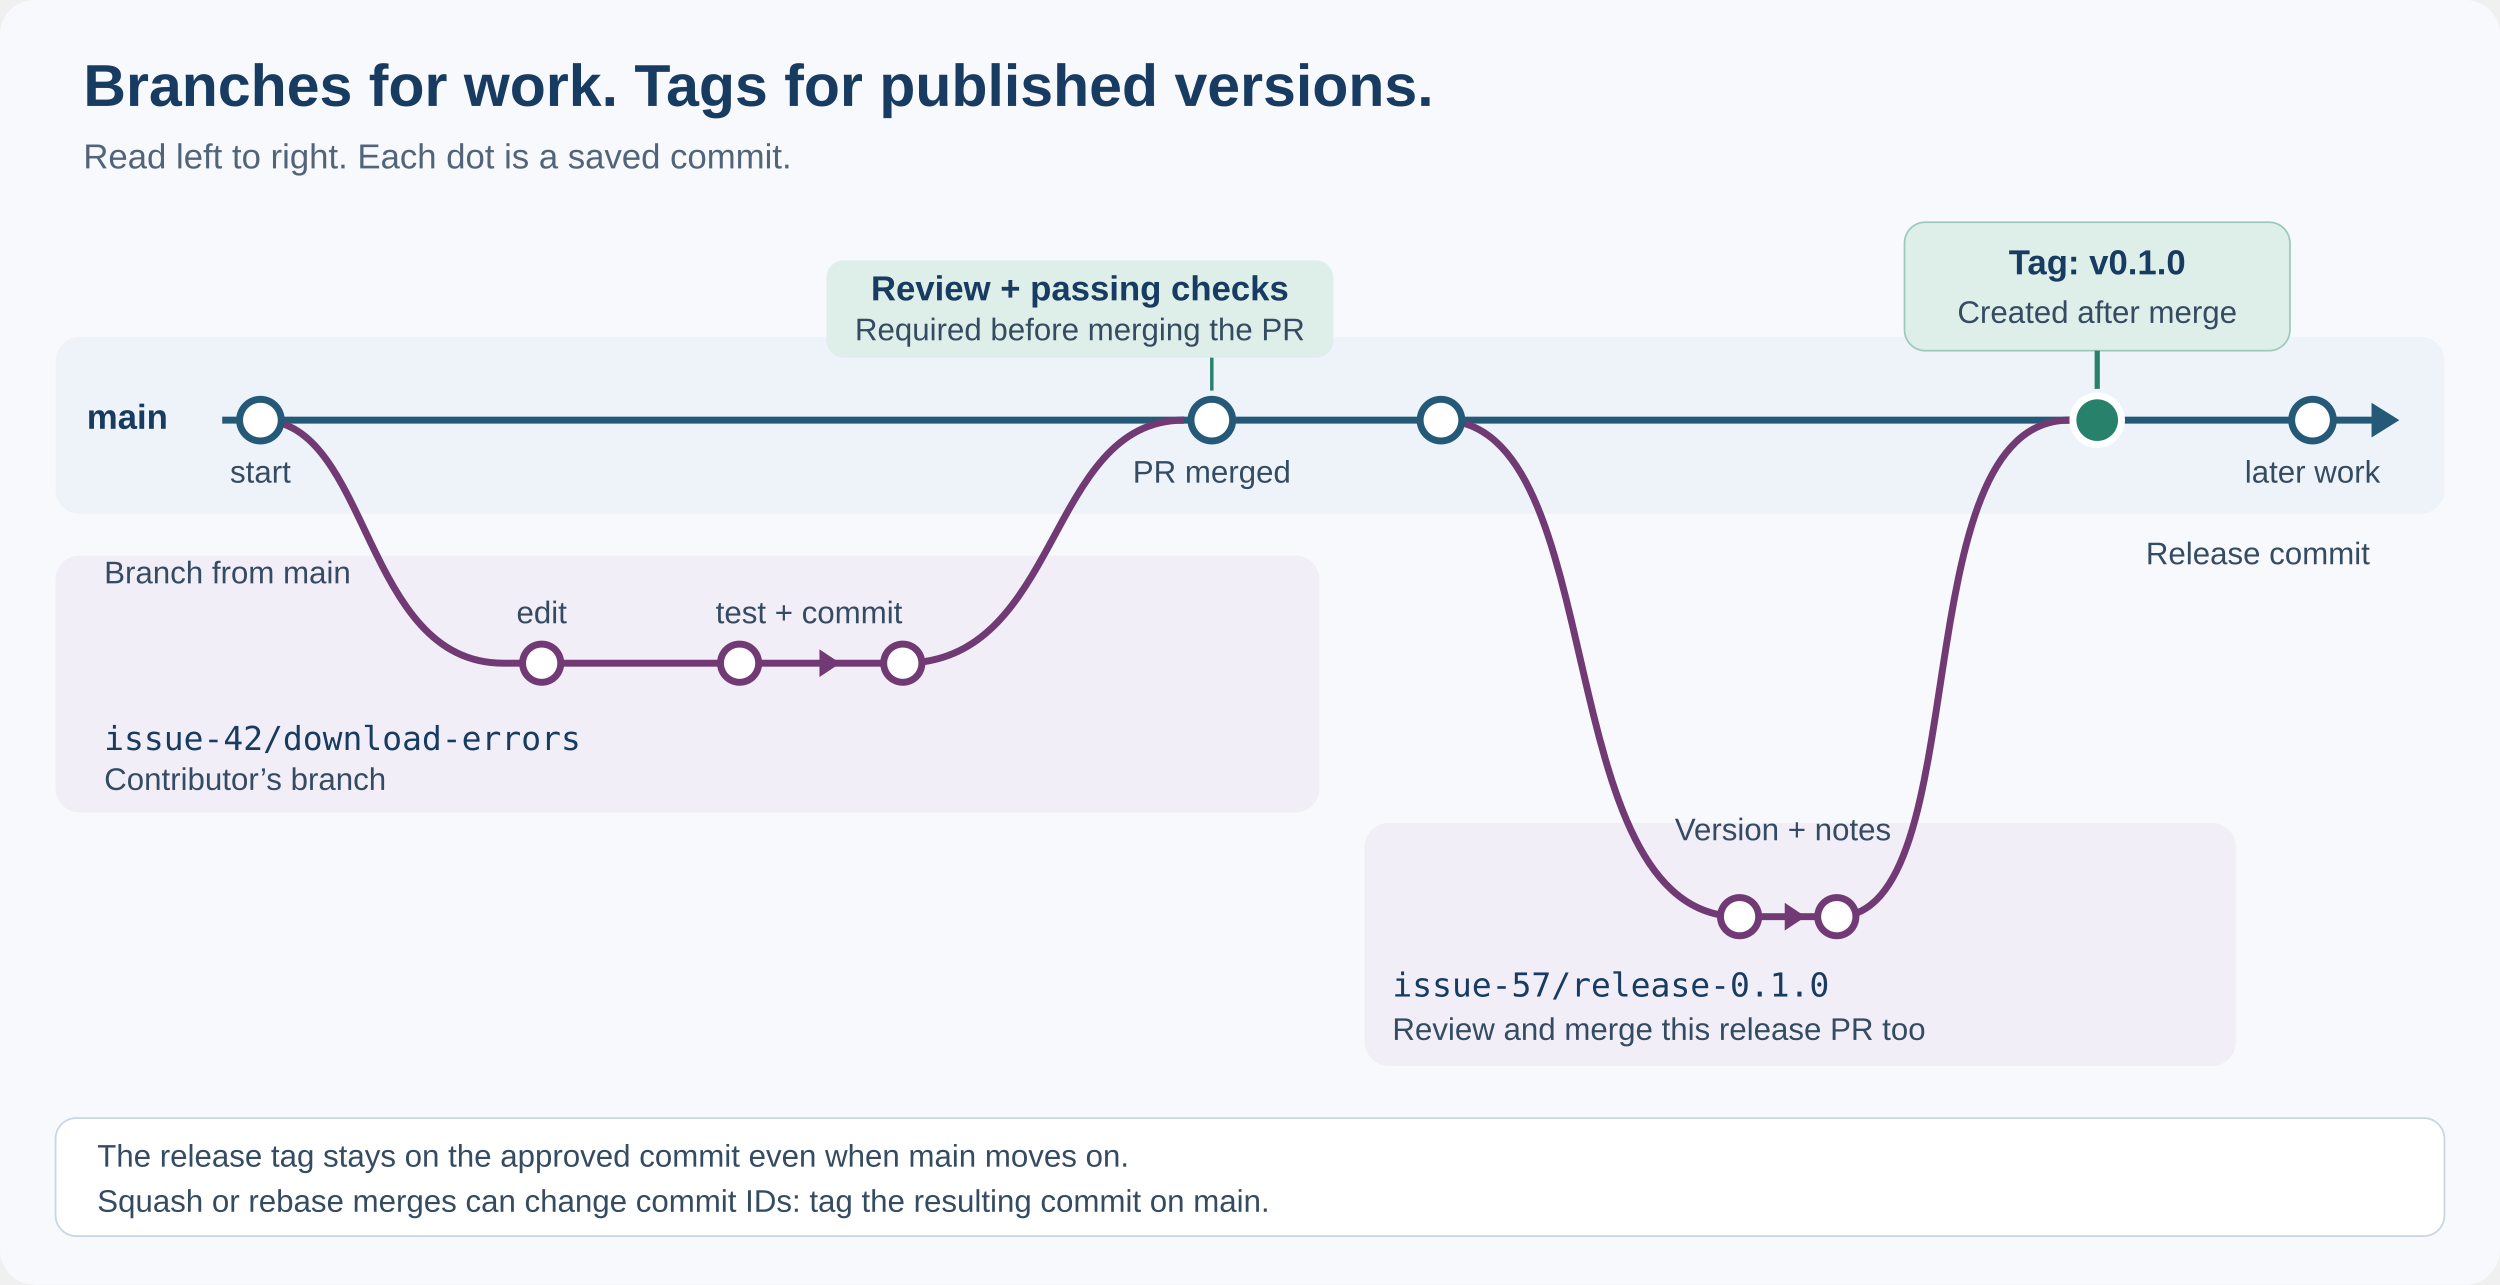
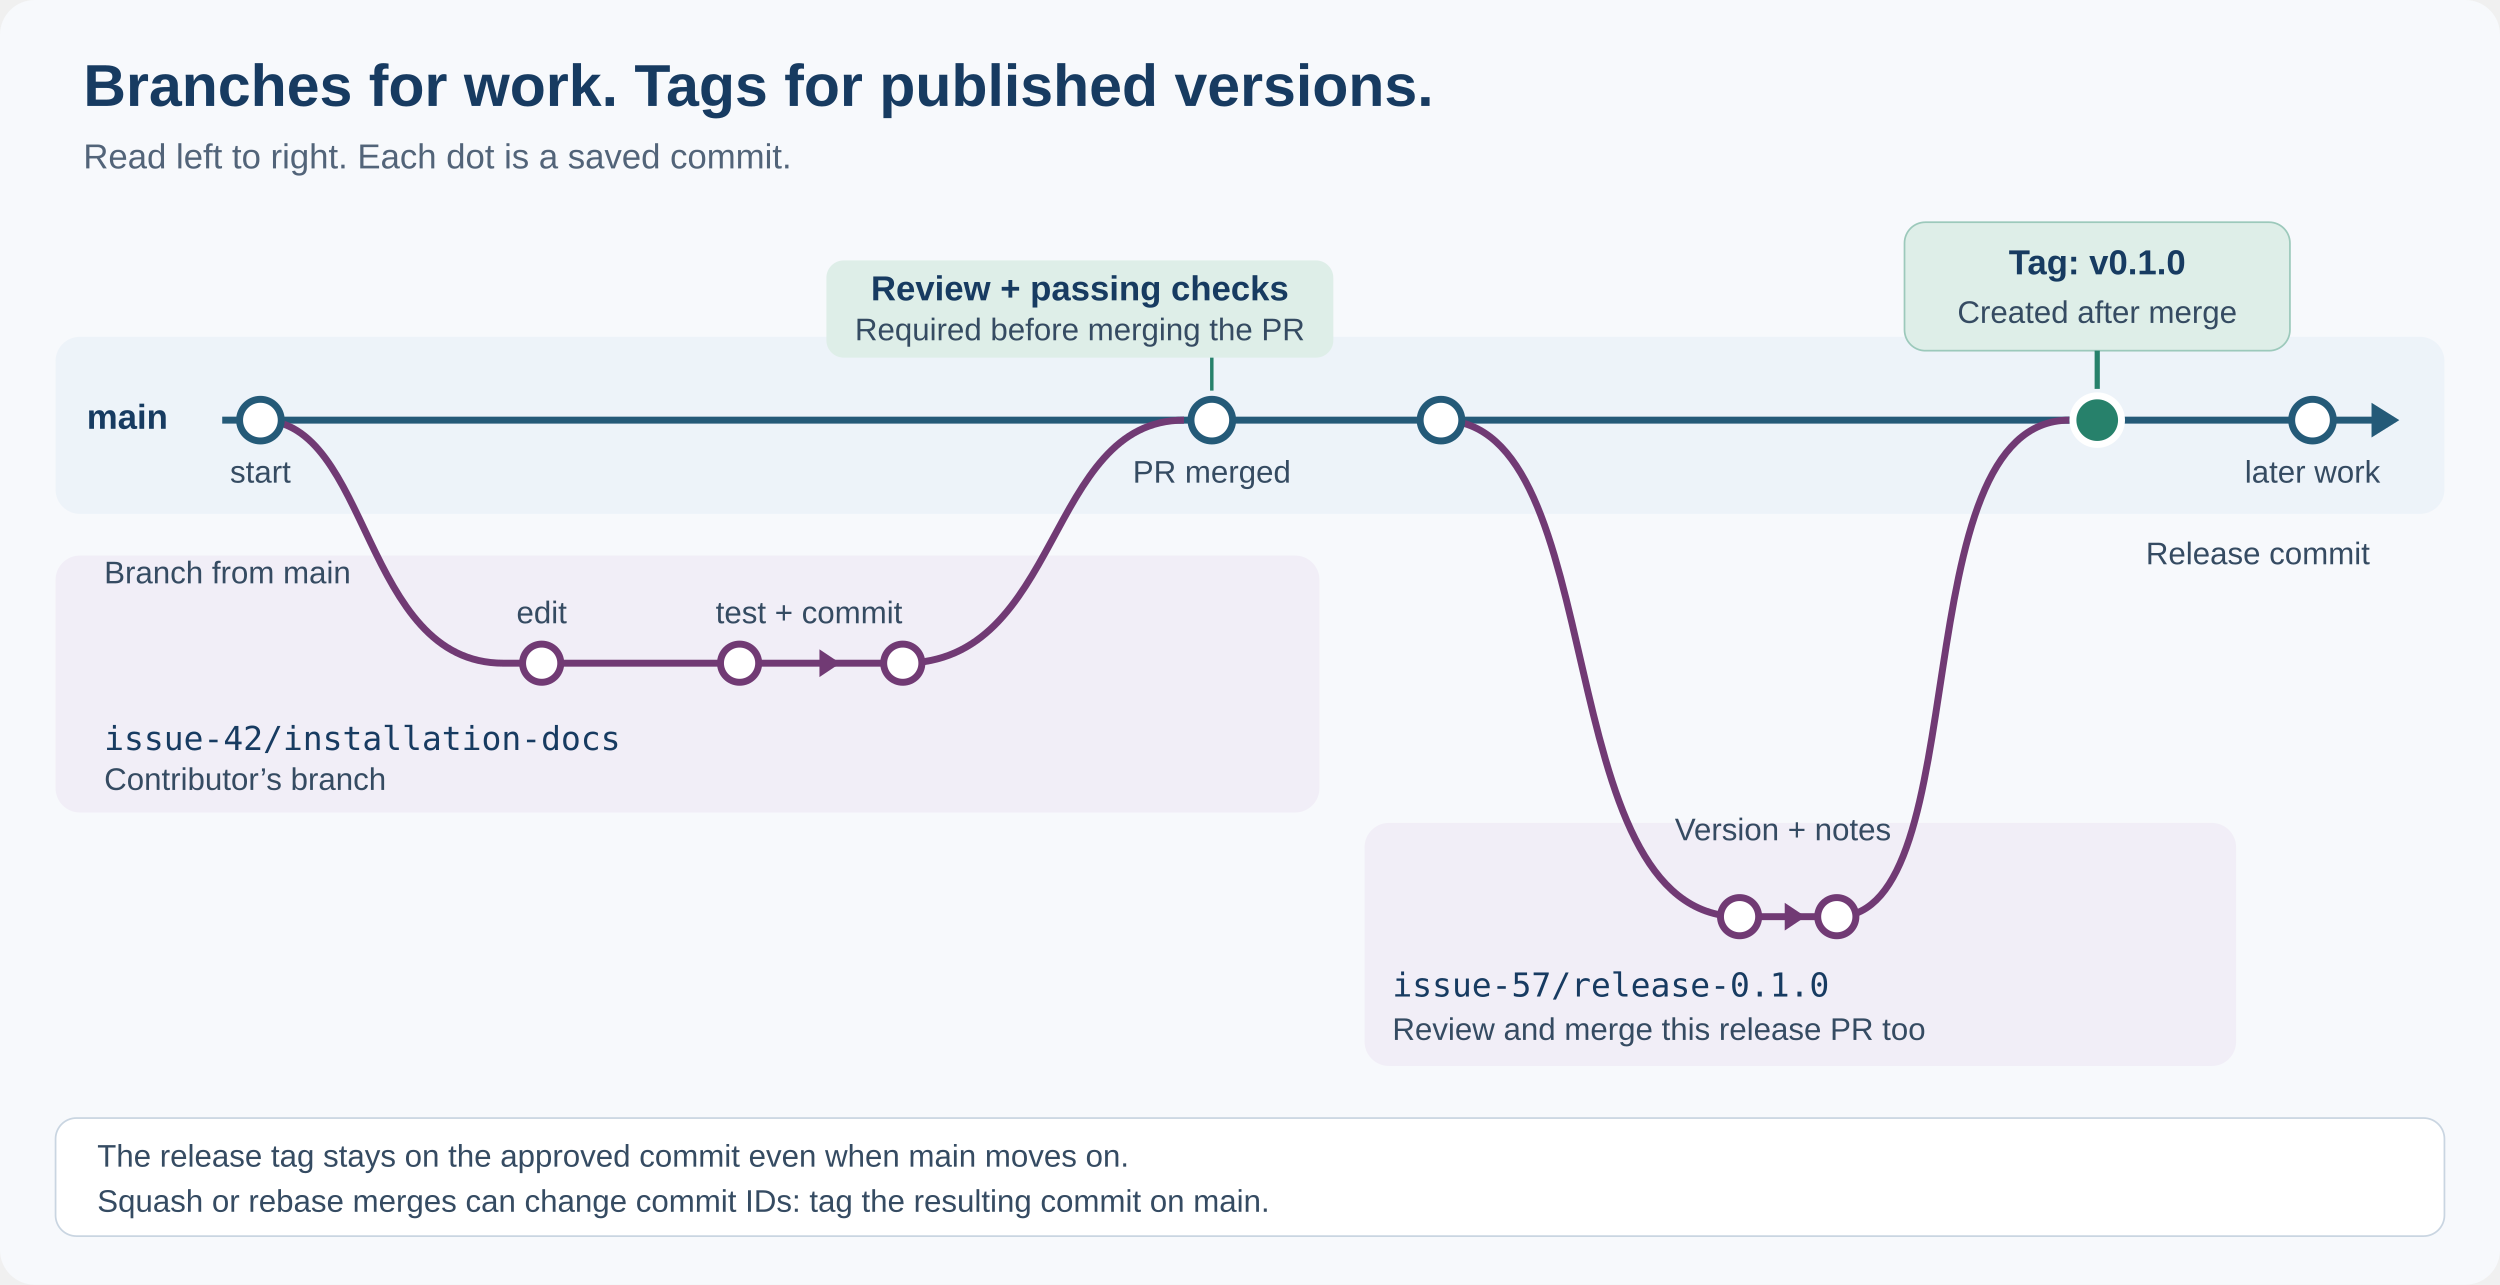
<svg xmlns="http://www.w3.org/2000/svg" width="1440" height="740" viewBox="0 0 1440 740" role="img" aria-labelledby="title description">
  <rect width="1440" height="740" rx="20" fill="#f7f9fc" />
  <text x="48" y="61" class="title" font-family="Arial, Helvetica, sans-serif" fill="#173b61" font-size="34px" font-weight="700">Branches for work. Tags for published versions.</text>
  <text x="48" y="97" class="subtitle" font-family="Arial, Helvetica, sans-serif" fill="#526479" font-size="20px">Read left to right. Each dot is a saved commit.</text>
  <rect x="32" y="194" width="1376" height="102" rx="14" fill="#edf3f9" />
  <rect x="32" y="320" width="728" height="148" rx="14" fill="#f1eef7" />
  <rect x="786" y="474" width="502" height="140" rx="14" fill="#f1eef7" />
  <text x="50" y="247" class="label" font-family="Arial, Helvetica, sans-serif" fill="#173b61" font-size="20px" font-weight="700">main</text>
  <path d="M128 242 H1376" fill="none" stroke="#245a78" stroke-width="4" stroke-opacity="1" />
  <path d="M150 242 C214 242 208 382 290 382 H520 C612 382 602 242 682 242" fill="none" stroke="#713a74" stroke-width="4" stroke-opacity="1" />
  <path d="M830 242 C930 242 890 528 1002 528 H1058 C1140 528 1094 242 1192 242" fill="none" stroke="#713a74" stroke-width="4" stroke-opacity="1" />
  <circle cx="150" cy="242" r="12" class="main-dot" fill="#ffffff" stroke="#245a78" stroke-width="4" stroke-opacity="1" />
  <circle cx="698" cy="242" r="12" class="main-dot" fill="#ffffff" stroke="#245a78" stroke-width="4" stroke-opacity="1" />
  <circle cx="830" cy="242" r="12" class="main-dot" fill="#ffffff" stroke="#245a78" stroke-width="4" stroke-opacity="1" />
  <circle cx="1208" cy="242" r="14" fill="#27816b" stroke="#ffffff" stroke-width="4" stroke-opacity="1" />
  <circle cx="1332" cy="242" r="12" class="main-dot" fill="#ffffff" stroke="#245a78" stroke-width="4" stroke-opacity="1" />
  <text x="150" y="278" text-anchor="middle" class="small" font-family="Arial, Helvetica, sans-serif" fill="#354b62" font-size="18px">start</text>
  <text x="698" y="278" text-anchor="middle" class="small" font-family="Arial, Helvetica, sans-serif" fill="#354b62" font-size="18px">PR merged</text>
  <text x="1332" y="278" text-anchor="middle" class="small" font-family="Arial, Helvetica, sans-serif" fill="#354b62" font-size="18px">later work</text>
  <circle cx="312" cy="382" r="11" class="branch-dot" fill="#ffffff" stroke="#713a74" stroke-width="4" stroke-opacity="1" />
  <circle cx="426" cy="382" r="11" class="branch-dot" fill="#ffffff" stroke="#713a74" stroke-width="4" stroke-opacity="1" />
  <circle cx="520" cy="382" r="11" class="branch-dot" fill="#ffffff" stroke="#713a74" stroke-width="4" stroke-opacity="1" />
  <text x="312" y="359" text-anchor="middle" class="small" font-family="Arial, Helvetica, sans-serif" fill="#354b62" font-size="18px">edit</text>
  <text x="466" y="359" text-anchor="middle" class="small" font-family="Arial, Helvetica, sans-serif" fill="#354b62" font-size="18px">test + commit</text>
-   <text x="60" y="432" class="mono" font-family="Consolas, Menlo, monospace" fill="#173b61" font-size="19px">issue-42/download-errors</text>
+   <text x="60" y="432" class="mono" font-family="Consolas, Menlo, monospace" fill="#173b61" font-size="19px">issue-42/installation-docs</text>
  <text x="60" y="455" class="small" font-family="Arial, Helvetica, sans-serif" fill="#354b62" font-size="18px">Contributor’s branch</text>
  <text x="60" y="336" class="small" font-family="Arial, Helvetica, sans-serif" fill="#354b62" font-size="18px">Branch from main</text>
  <rect x="476" y="150" width="292" height="56" rx="10" fill="#deeee8" />
  <text x="622" y="173" text-anchor="middle" class="label" font-family="Arial, Helvetica, sans-serif" fill="#173b61" font-size="20px" font-weight="700">Review + passing checks</text>
  <text x="622" y="196" text-anchor="middle" class="small" font-family="Arial, Helvetica, sans-serif" fill="#354b62" font-size="18px">Required before merging the PR</text>
  <path d="M698 206 V225" fill="none" stroke="#27816b" stroke-width="2" stroke-opacity="1" />
  <circle cx="1002" cy="528" r="11" class="branch-dot" fill="#ffffff" stroke="#713a74" stroke-width="4" stroke-opacity="1" />
  <circle cx="1058" cy="528" r="11" class="branch-dot" fill="#ffffff" stroke="#713a74" stroke-width="4" stroke-opacity="1" />
  <text x="1027" y="484" class="small" font-family="Arial, Helvetica, sans-serif" fill="#354b62" font-size="18px" text-anchor="middle">Version + notes</text>
  <text x="802" y="574" class="mono" font-family="Consolas, Menlo, monospace" fill="#173b61" font-size="19px">issue-57/release-0.1.0</text>
  <text x="802" y="599" class="small" font-family="Arial, Helvetica, sans-serif" fill="#354b62" font-size="18px">Review and merge this release PR too</text>
  <rect x="1097" y="128" width="222" height="74" rx="12" fill="#deeee8" stroke="#9cc9bb" stroke-opacity="1" />
  <text x="1208" y="158" text-anchor="middle" class="label" font-family="Arial, Helvetica, sans-serif" fill="#173b61" font-size="20px" font-weight="700">Tag: v0.1.0</text>
  <text x="1208" y="186" text-anchor="middle" class="small" font-family="Arial, Helvetica, sans-serif" fill="#354b62" font-size="18px">Created after merge</text>
  <path d="M1208 202 V224" fill="none" stroke="#27816b" stroke-width="3" stroke-opacity="1" />
  <text x="1236" y="325" class="small" font-family="Arial, Helvetica, sans-serif" fill="#354b62" font-size="18px">Release commit</text>
  <rect x="32" y="644" width="1376" height="68" rx="12" fill="#ffffff" stroke="#c9d5e1" stroke-opacity="1" />
  <text x="56" y="672" class="small" font-family="Arial, Helvetica, sans-serif" fill="#354b62" font-size="18px">The release tag stays on the approved commit even when main moves on.</text>
  <text x="56" y="698" class="small" font-family="Arial, Helvetica, sans-serif" fill="#354b62" font-size="18px">Squash or rebase merges can change commit IDs: tag the resulting commit on main.</text>
  <polygon points="1382,242 1366,232 1366,252" fill="#245a78" />
  <polygon points="484,382 472,374 472,390" fill="#713a74" />
  <polygon points="1040,528 1028,520 1028,536" fill="#713a74" />
</svg>
